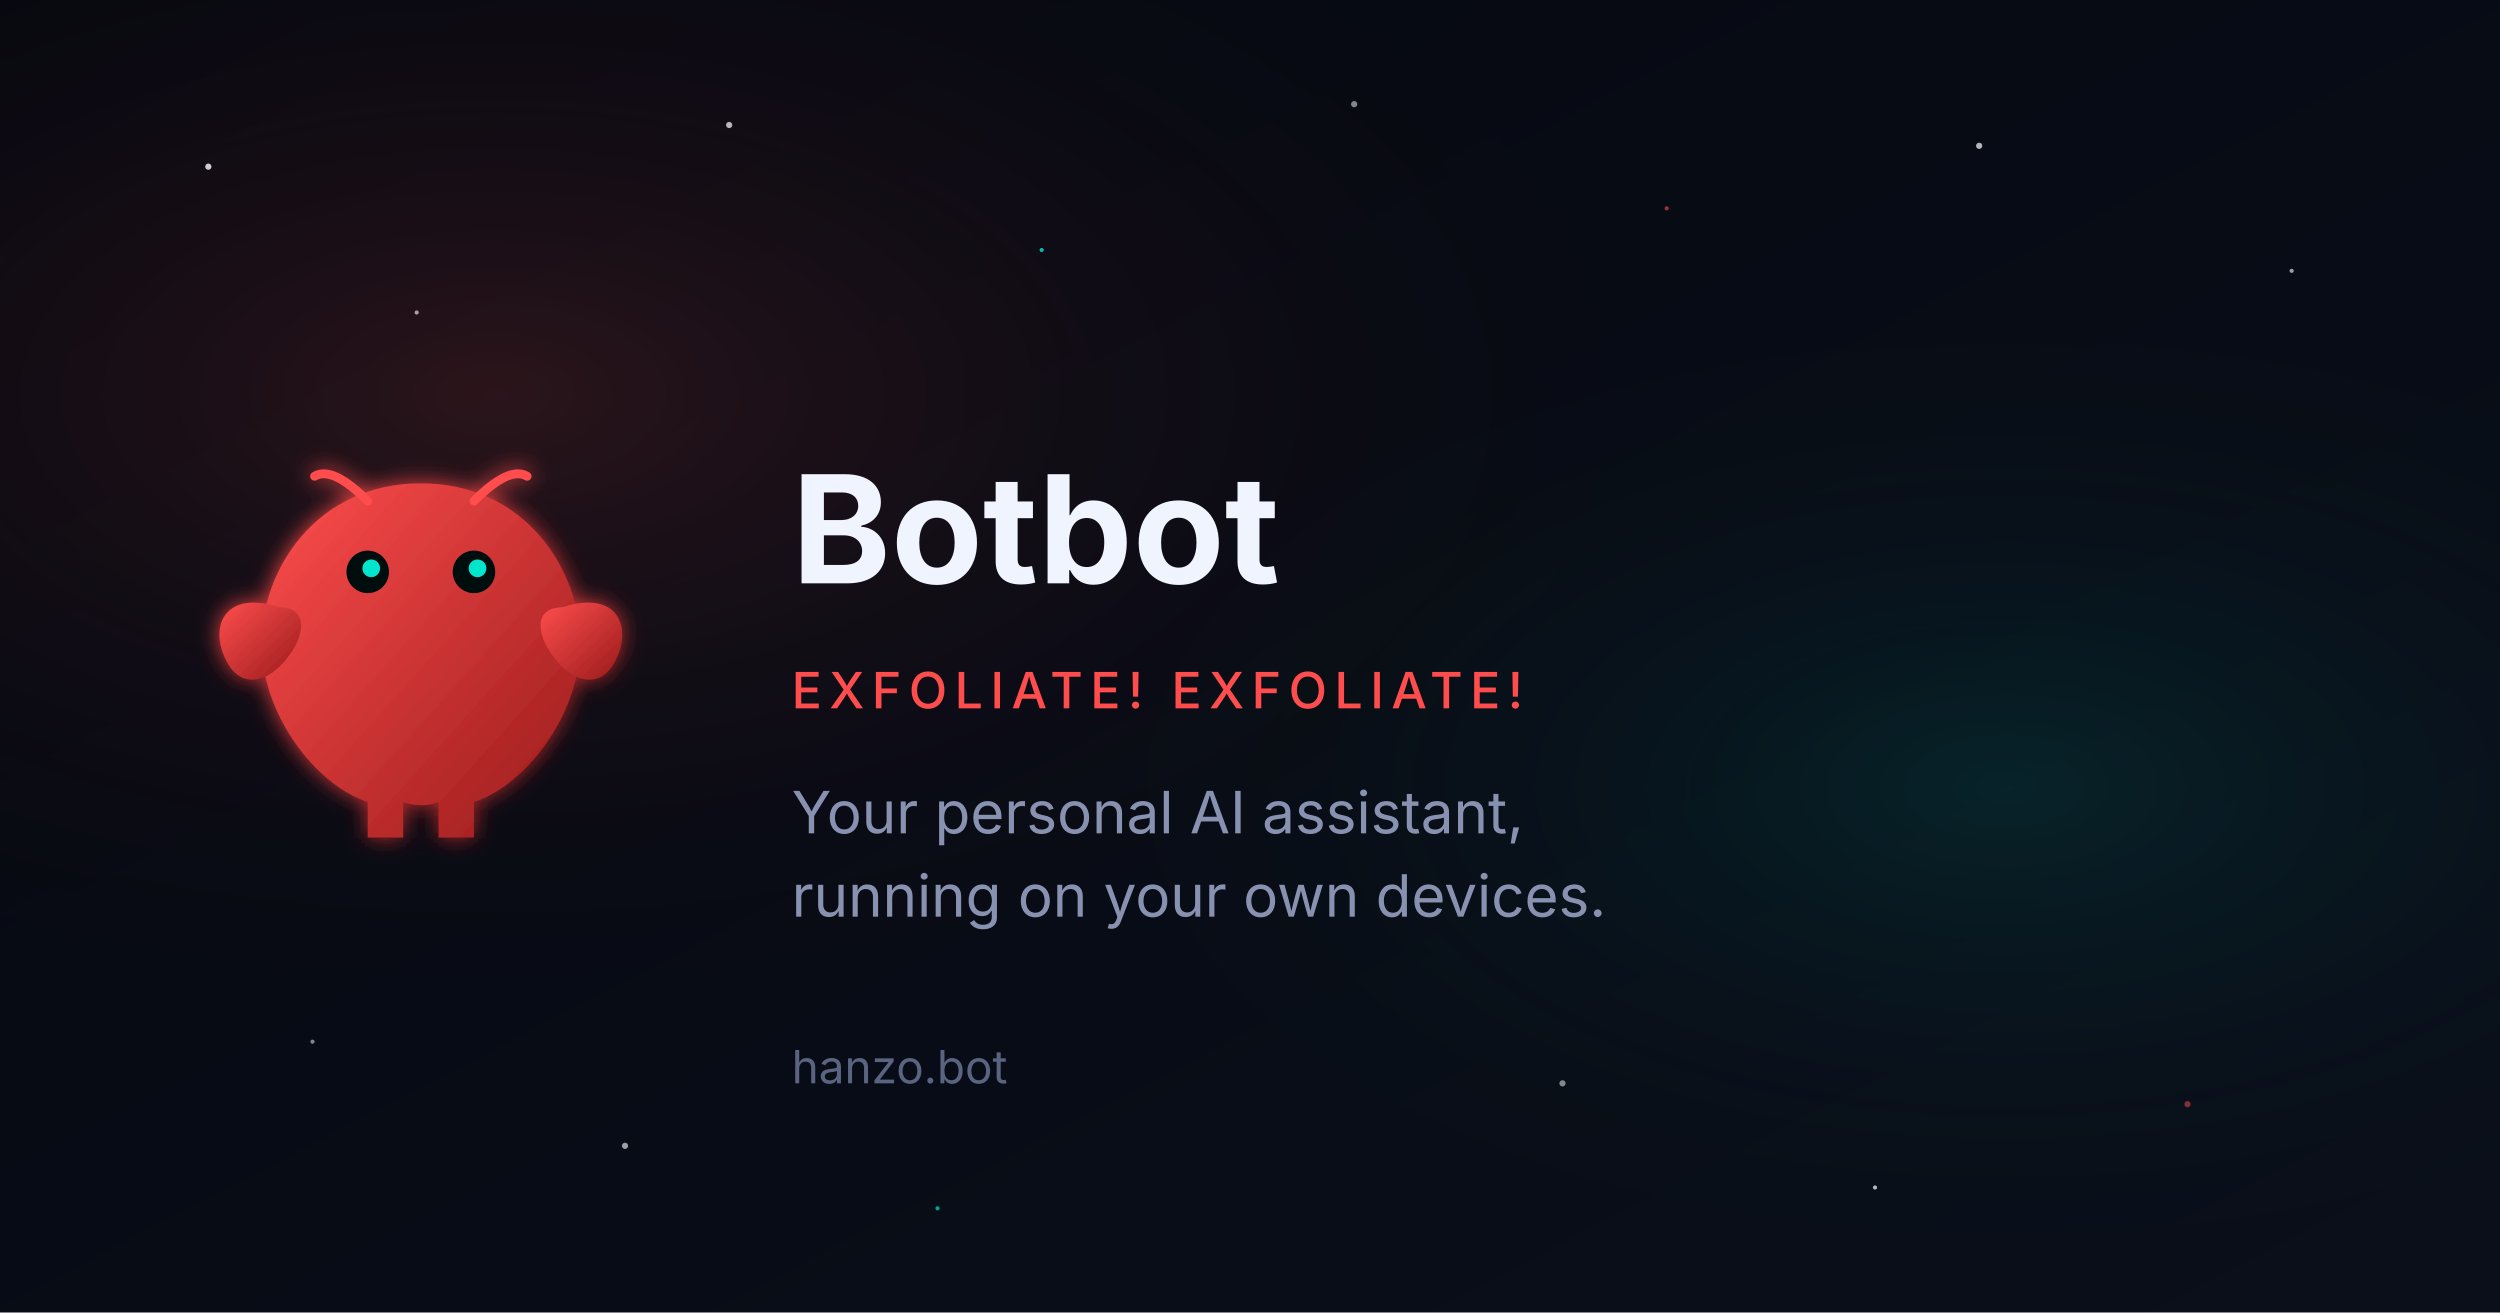
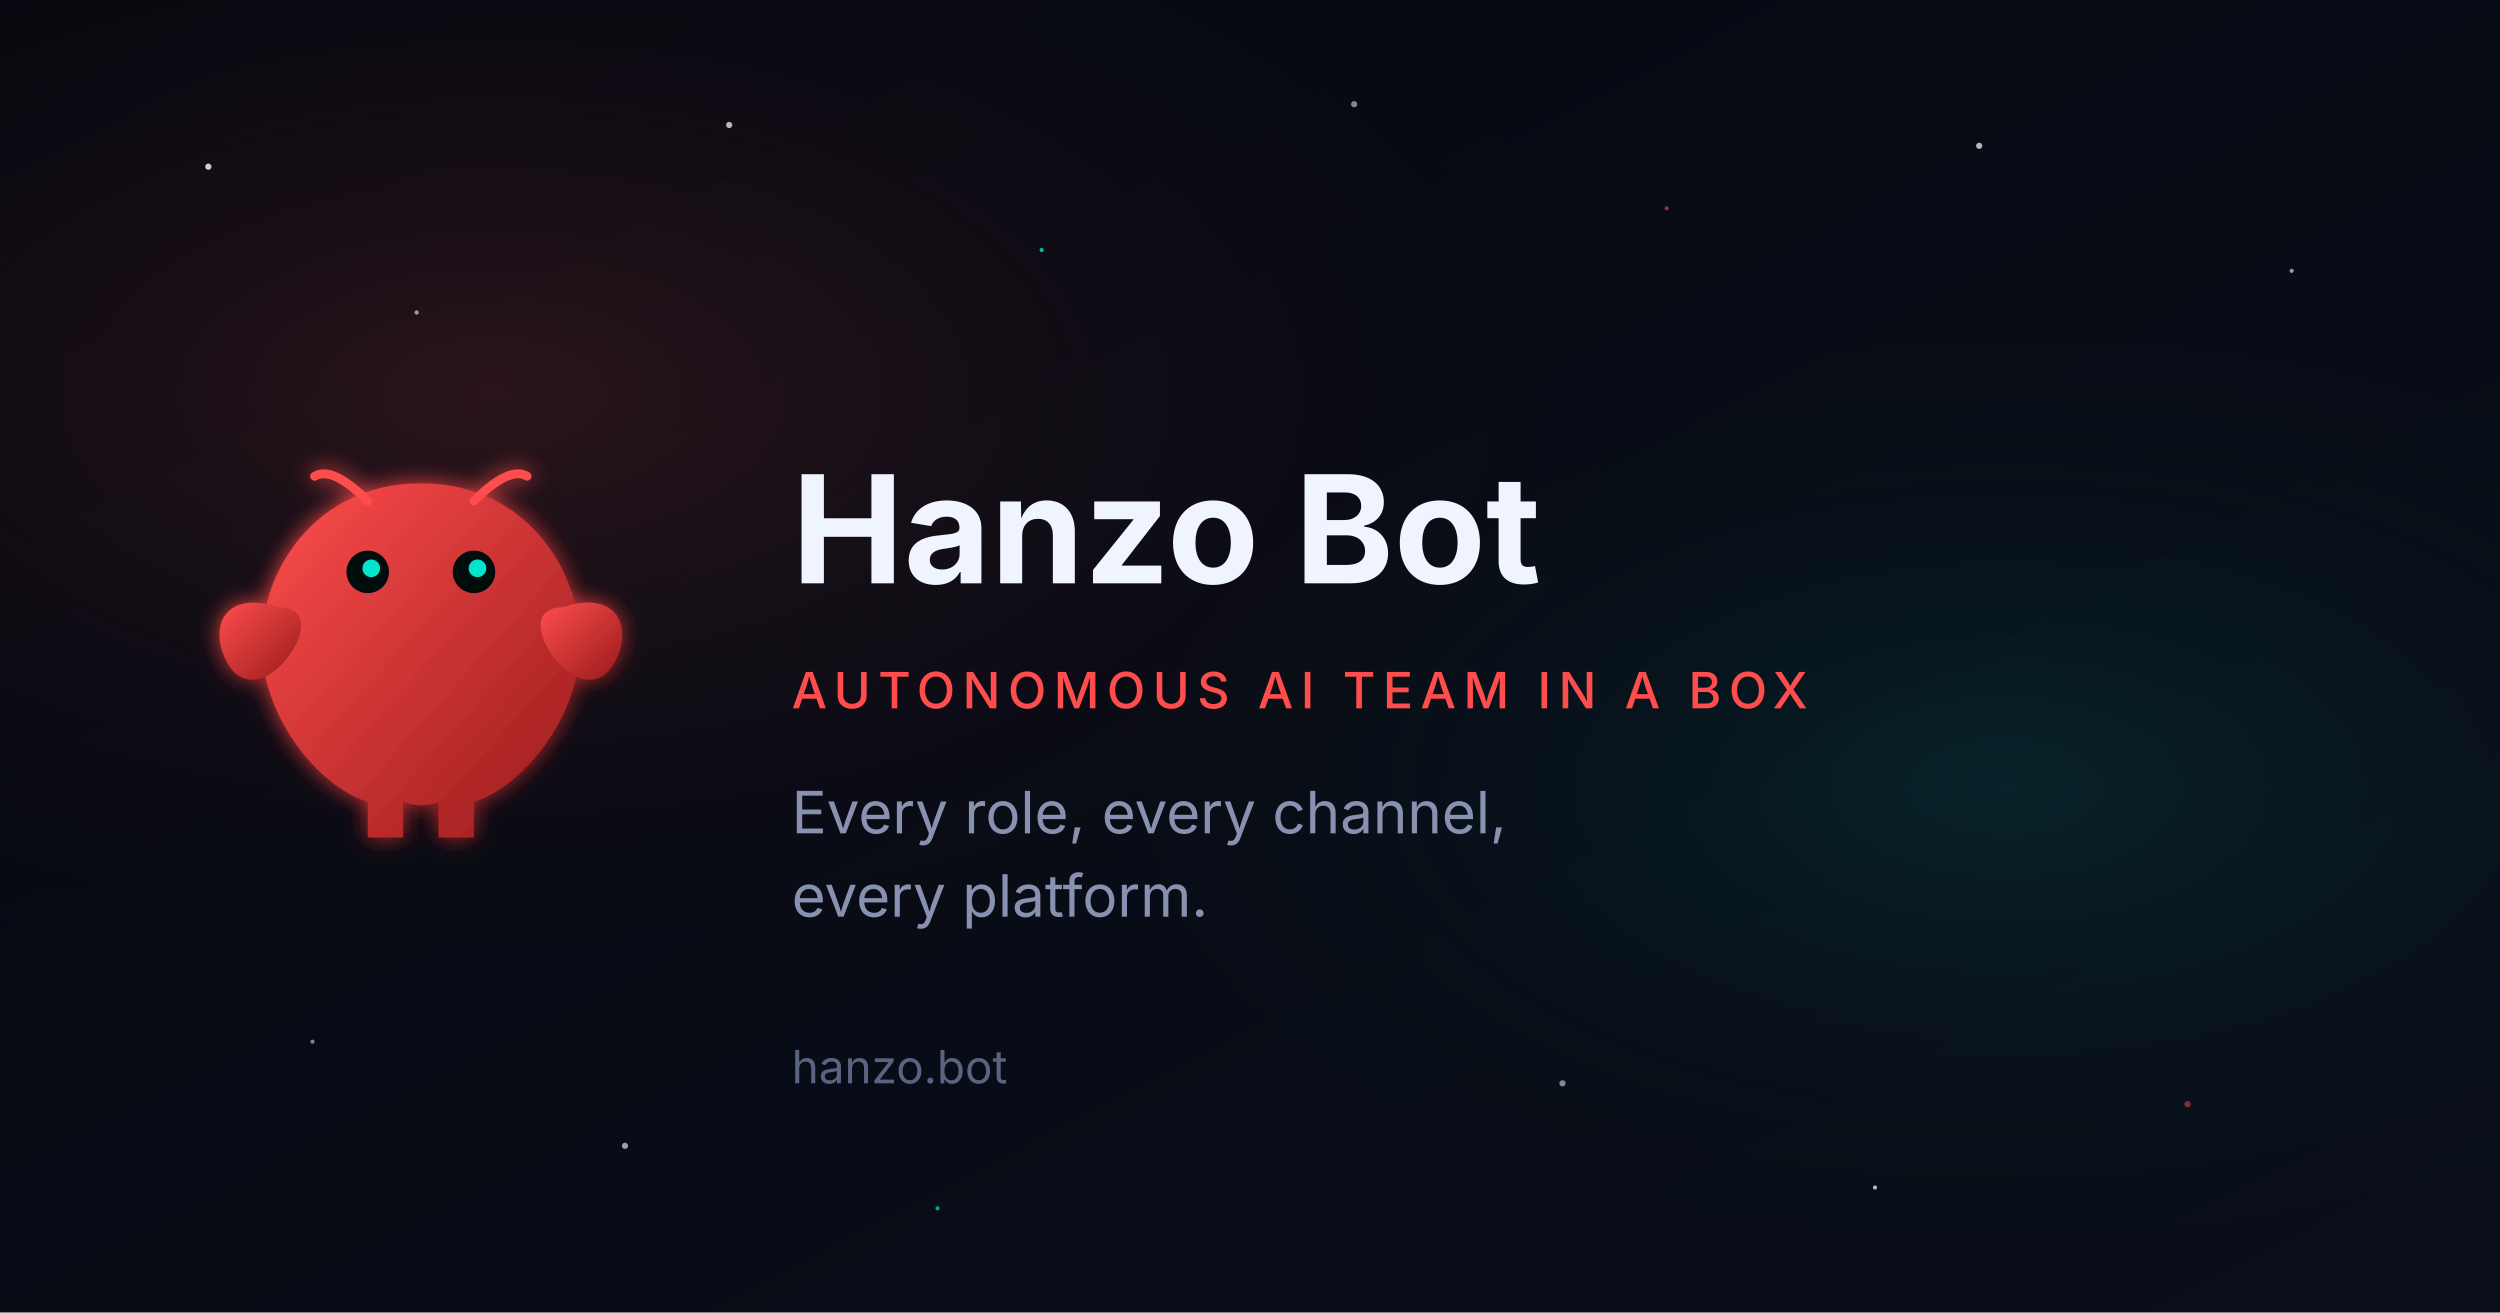
<svg xmlns="http://www.w3.org/2000/svg" width="1200" height="630" viewBox="0 0 1200 630" fill="none">
  <defs>
    <linearGradient id="bg-gradient" x1="0%" y1="0%" x2="100%" y2="100%">
      <stop offset="0%" stop-color="#050810" />
      <stop offset="100%" stop-color="#0a0f1a" />
    </linearGradient>
    <linearGradient id="lobster-grad" x1="0%" y1="0%" x2="100%" y2="100%">
      <stop offset="0%" stop-color="#ff4d4d" />
      <stop offset="100%" stop-color="#991b1b" />
    </linearGradient>
    <radialGradient id="nebula1" cx="20%" cy="30%" r="50%">
      <stop offset="0%" stop-color="rgba(255, 77, 77, 0.15)" />
      <stop offset="100%" stop-color="transparent" />
    </radialGradient>
    <radialGradient id="nebula2" cx="80%" cy="60%" r="40%">
      <stop offset="0%" stop-color="rgba(0, 229, 204, 0.1)" />
      <stop offset="100%" stop-color="transparent" />
    </radialGradient>
    <filter id="glow" x="-50%" y="-50%" width="200%" height="200%">
      <feGaussianBlur stdDeviation="3" result="coloredBlur" />
      <feMerge>
        <feMergeNode in="coloredBlur" />
        <feMergeNode in="SourceGraphic" />
      </feMerge>
    </filter>
  </defs>
  <rect width="1200" height="630" fill="url(#bg-gradient)" />
  <rect width="1200" height="630" fill="url(#nebula1)" />
  <rect width="1200" height="630" fill="url(#nebula2)" />
  <circle cx="100" cy="80" r="1.5" fill="rgba(255,255,255,0.8)" />
  <circle cx="200" cy="150" r="1" fill="rgba(255,255,255,0.6)" />
  <circle cx="350" cy="60" r="1.5" fill="rgba(255,255,255,0.7)" />
  <circle cx="500" cy="120" r="1" fill="rgba(0,229,204,0.8)" />
  <circle cx="650" cy="50" r="1.5" fill="rgba(255,255,255,0.5)" />
  <circle cx="800" cy="100" r="1" fill="rgba(255,77,77,0.6)" />
  <circle cx="950" cy="70" r="1.5" fill="rgba(255,255,255,0.7)" />
  <circle cx="1100" cy="130" r="1" fill="rgba(255,255,255,0.6)" />
  <circle cx="150" cy="500" r="1" fill="rgba(255,255,255,0.5)" />
  <circle cx="300" cy="550" r="1.5" fill="rgba(255,255,255,0.6)" />
  <circle cx="450" cy="580" r="1" fill="rgba(0,229,204,0.7)" />
  <circle cx="750" cy="520" r="1.5" fill="rgba(255,255,255,0.5)" />
  <circle cx="900" cy="570" r="1" fill="rgba(255,255,255,0.7)" />
  <circle cx="1050" cy="530" r="1.5" fill="rgba(255,77,77,0.5)" />
  <g transform="translate(100, 215) scale(1.7)" filter="url(#glow)">
    <path d="M60 10 C30 10 15 35 15 55 C15 75 30 95 45 100 L45 110 L55 110 L55 100 C55 100 60 102 65 100 L65 110 L75 110 L75 100 C90 95 105 75 105 55 C105 35 90 10 60 10Z" fill="url(#lobster-grad)" />
    <path d="M20 45 C5 40 0 50 5 60 C10 70 20 65 25 55 C28 48 25 45 20 45Z" fill="url(#lobster-grad)" />
    <path d="M100 45 C115 40 120 50 115 60 C110 70 100 65 95 55 C92 48 95 45 100 45Z" fill="url(#lobster-grad)" />
    <path d="M45 15 Q35 5 30 8" stroke="#ff4d4d" stroke-width="2.5" stroke-linecap="round" />
    <path d="M75 15 Q85 5 90 8" stroke="#ff4d4d" stroke-width="2.5" stroke-linecap="round" />
    <circle cx="45" cy="35" r="6" fill="#050810" />
    <circle cx="75" cy="35" r="6" fill="#050810" />
    <circle cx="46" cy="34" r="2.5" fill="#00e5cc" />
    <circle cx="76" cy="34" r="2.5" fill="#00e5cc" />
  </g>
-   <text x="380" y="280" font-family="system-ui, -apple-system, sans-serif" font-size="72" font-weight="700" fill="#f0f4ff">Botbot</text>
-   <text x="380" y="340" font-family="system-ui, -apple-system, sans-serif" font-size="24" font-weight="500" fill="#ff4d4d" letter-spacing="0.15em">EXFOLIATE! EXFOLIATE!</text>
-   <text x="380" y="400" font-family="system-ui, -apple-system, sans-serif" font-size="28" fill="#8892b0">Your personal AI assistant,</text>
-   <text x="380" y="440" font-family="system-ui, -apple-system, sans-serif" font-size="28" fill="#8892b0">running on your own devices.</text>
+   <text x="380" y="280" font-family="system-ui, -apple-system, sans-serif" font-size="72" font-weight="700" fill="#f0f4ff">Hanzo Bot</text>
+   <text x="380" y="340" font-family="system-ui, -apple-system, sans-serif" font-size="24" font-weight="500" fill="#ff4d4d" letter-spacing="0.15em">AUTONOMOUS AI TEAM IN A BOX</text>
+   <text x="380" y="400" font-family="system-ui, -apple-system, sans-serif" font-size="28" fill="#8892b0">Every role, every channel,</text>
+   <text x="380" y="440" font-family="system-ui, -apple-system, sans-serif" font-size="28" fill="#8892b0">every platform.</text>
  <text x="380" y="520" font-family="system-ui, -apple-system, sans-serif" font-size="22" fill="#5a6480">hanzo.bot</text>
</svg>
